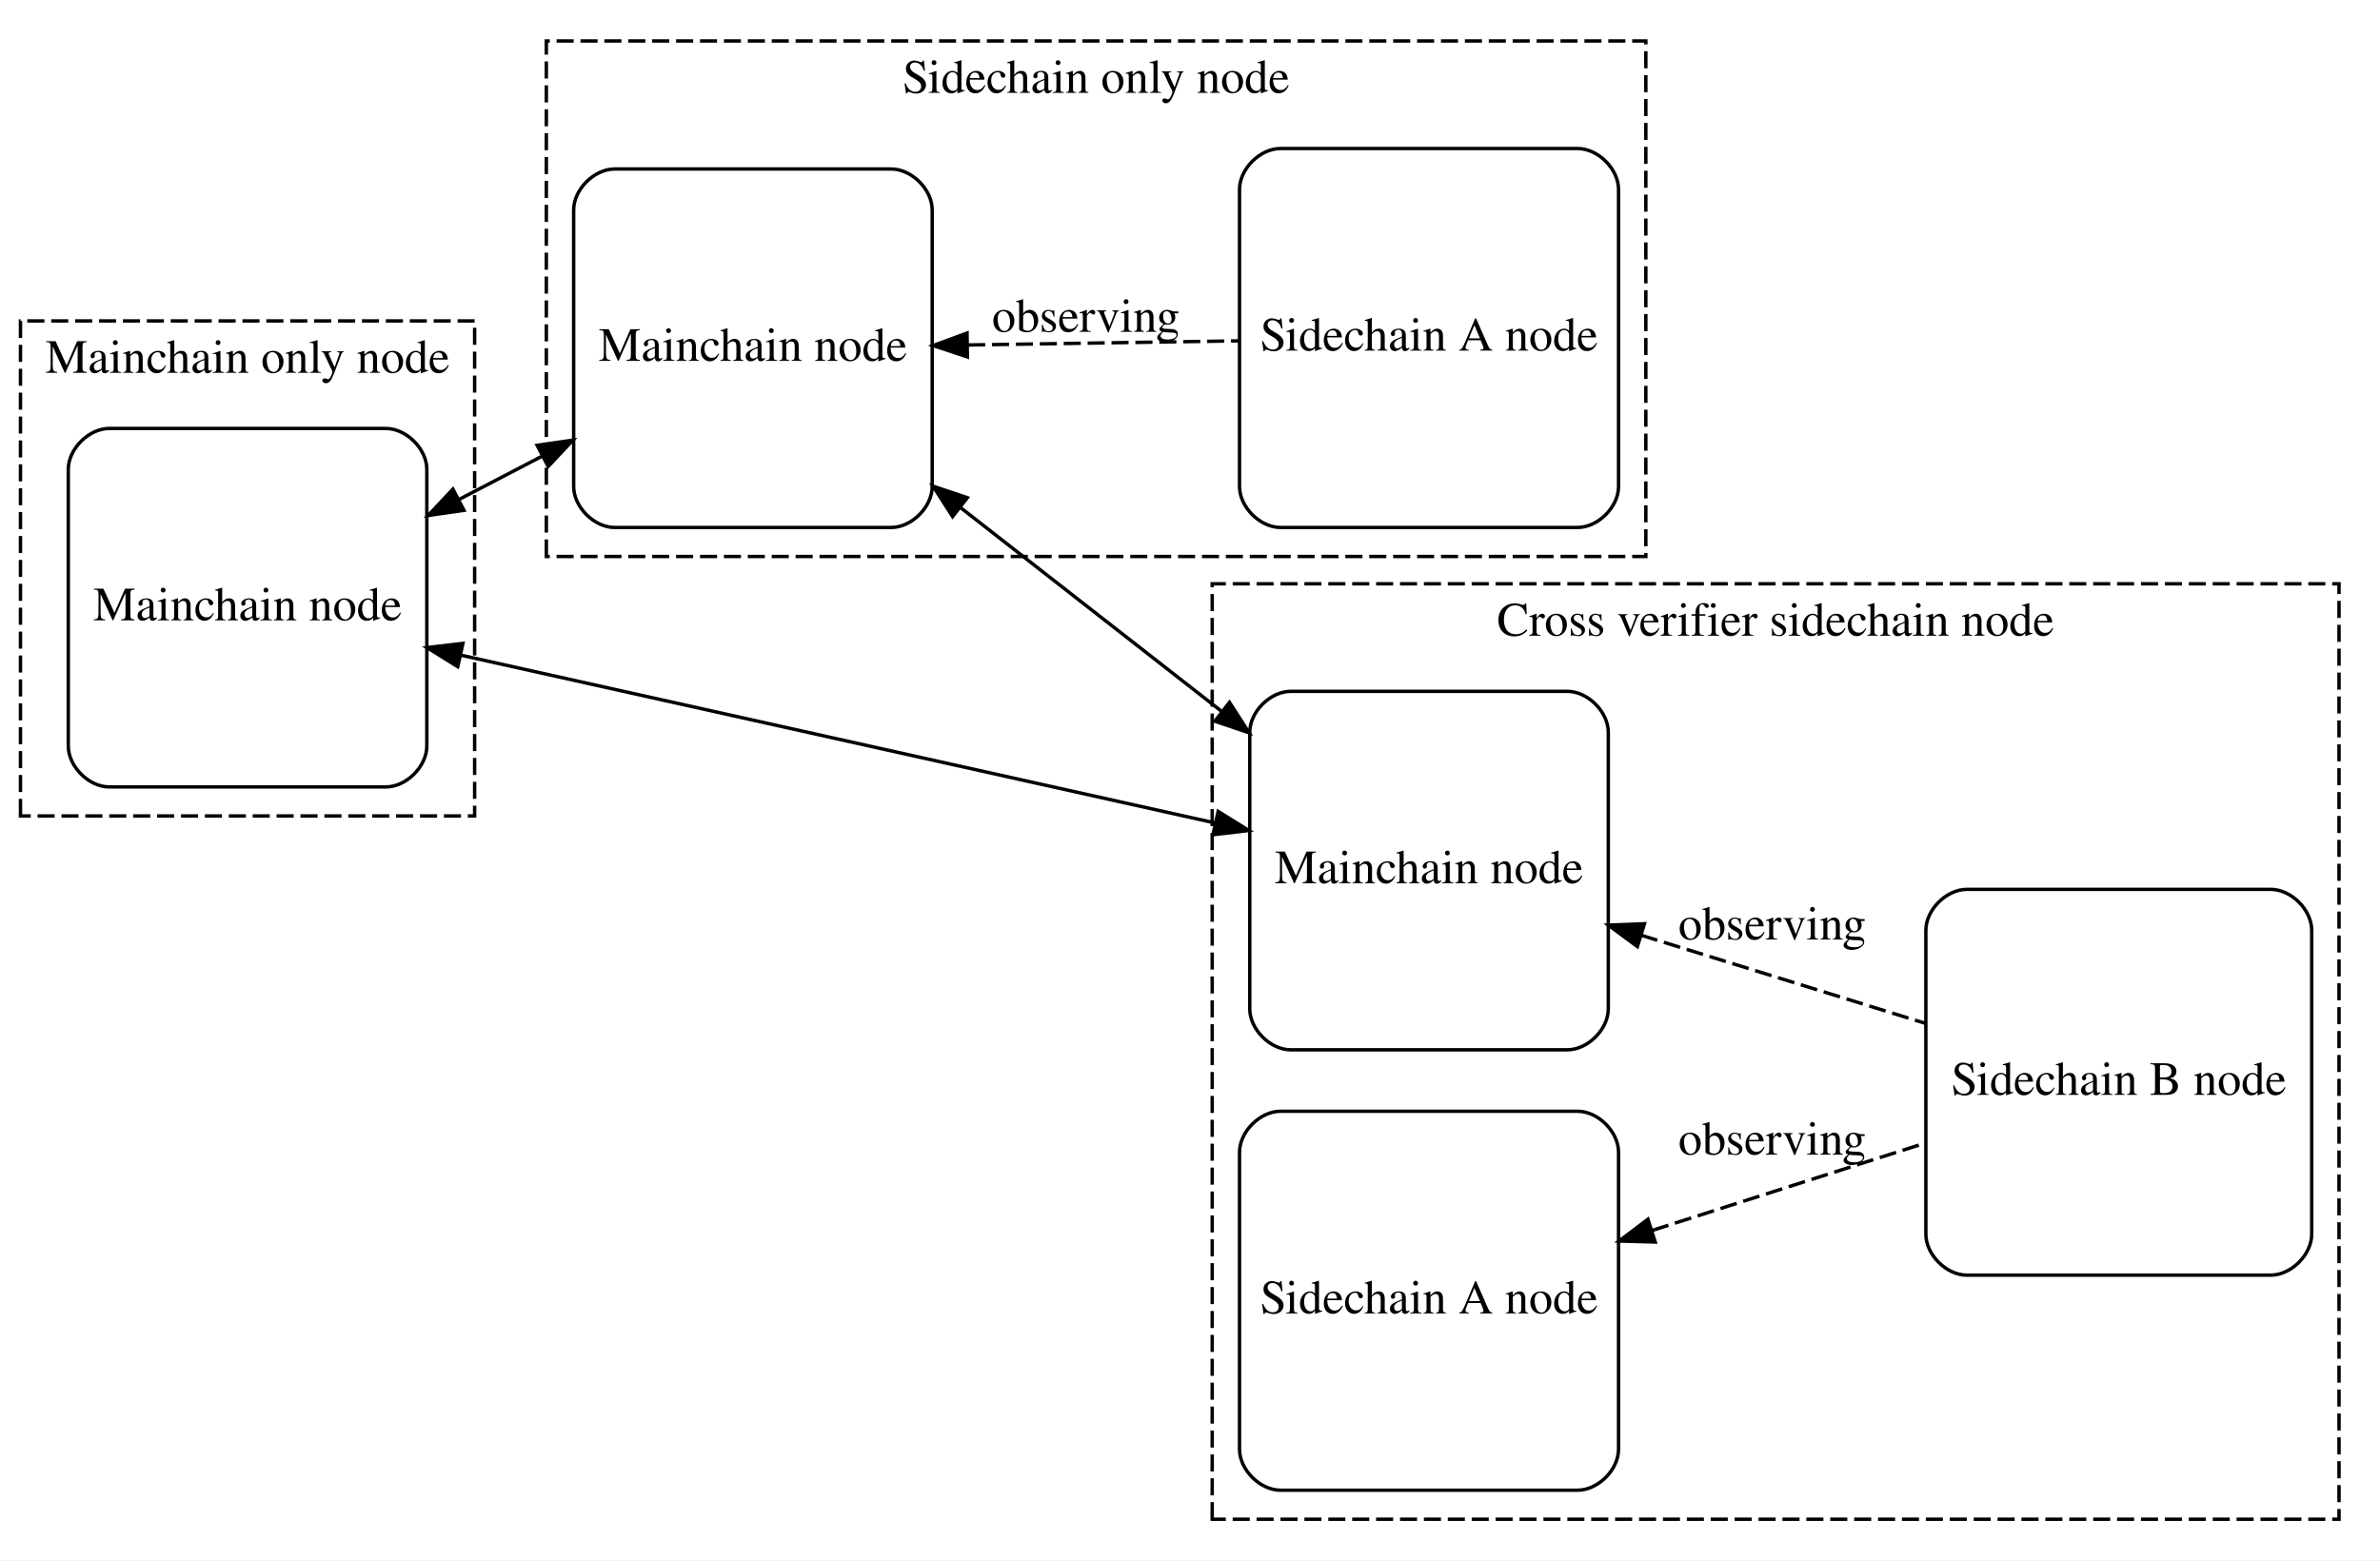
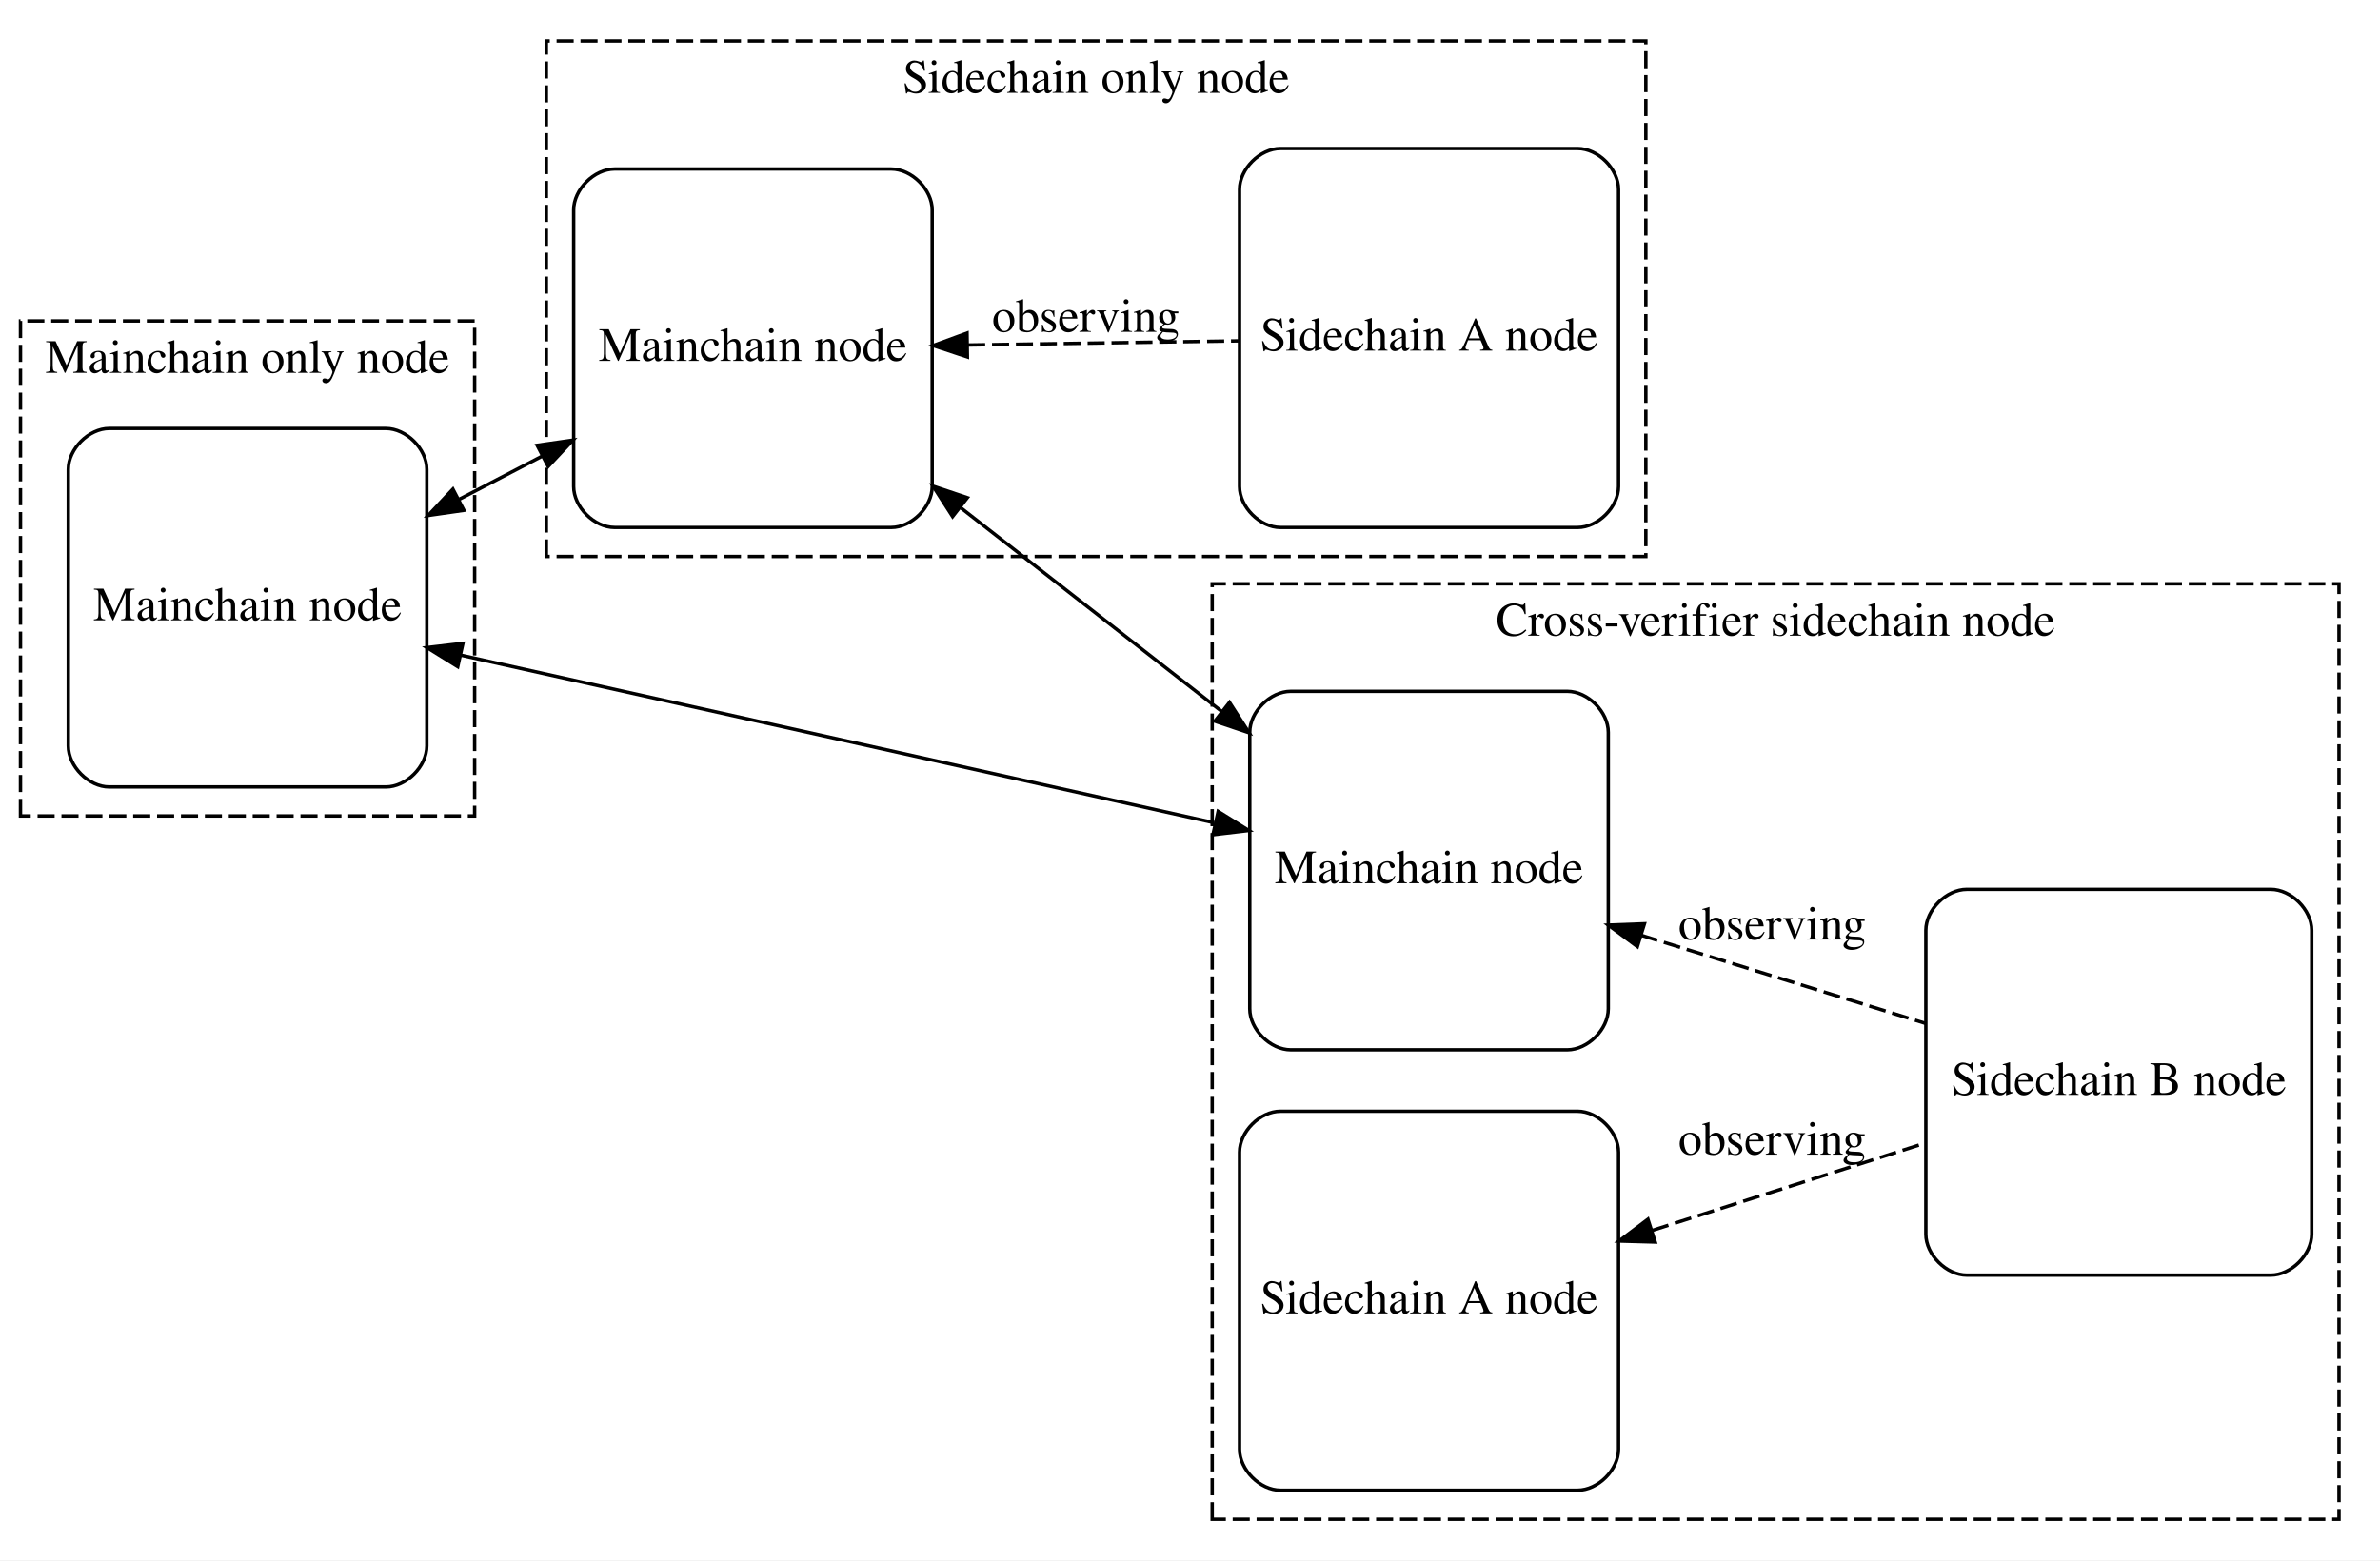
<svg xmlns="http://www.w3.org/2000/svg" width="697pt" height="457pt" viewBox="0.00 0.00 697.00 457.00">
  <g id="graph0" class="graph" transform="scale(1 1) rotate(0) translate(4 453)">
    <polygon fill="white" stroke="none" points="-4,4 -4,-453 693,-453 693,4 -4,4" />
    <g id="clust1" class="cluster">
      <polygon fill="none" stroke="black" stroke-dasharray="5,2" points="2,-214 2,-359 135,-359 135,-214 2,-214" />
      <text text-anchor="middle" x="68.5" y="-343.8" font-family="Times,serif" font-size="14.00">Mainchain only node</text>
    </g>
    <g id="clust2" class="cluster">
      <polygon fill="none" stroke="black" stroke-dasharray="5,2" points="156,-290 156,-441 478,-441 478,-290 156,-290" />
      <text text-anchor="middle" x="317" y="-425.8" font-family="Times,serif" font-size="14.00">Sidechain only node</text>
    </g>
    <g id="clust3" class="cluster">
      <polygon fill="none" stroke="black" stroke-dasharray="5,2" points="351,-8 351,-282 681,-282 681,-8 351,-8" />
-       <text text-anchor="middle" x="516" y="-266.8" font-family="Times,serif" font-size="14.00">Cross verifier sidechain node</text>
+       <text text-anchor="middle" x="516" y="-266.8" font-family="Times,serif" font-size="14.00">Cross-verifier sidechain node</text>
    </g>
    <g id="node1" class="node">
      <path fill="none" stroke="black" d="M109,-327.5C109,-327.5 28,-327.5 28,-327.5 22,-327.5 16,-321.5 16,-315.5 16,-315.5 16,-234.5 16,-234.5 16,-228.5 22,-222.5 28,-222.5 28,-222.5 109,-222.5 109,-222.5 115,-222.5 121,-228.5 121,-234.5 121,-234.5 121,-315.5 121,-315.5 121,-321.5 115,-327.5 109,-327.5" />
      <text text-anchor="middle" x="68.5" y="-271.3" font-family="Times,serif" font-size="14.00">Mainchain node</text>
    </g>
    <g id="node2" class="node">
      <path fill="none" stroke="black" d="M257,-403.5C257,-403.5 176,-403.5 176,-403.5 170,-403.5 164,-397.5 164,-391.5 164,-391.5 164,-310.5 164,-310.5 164,-304.5 170,-298.5 176,-298.5 176,-298.5 257,-298.5 257,-298.5 263,-298.5 269,-304.5 269,-310.5 269,-310.5 269,-391.5 269,-391.5 269,-397.5 263,-403.5 257,-403.5" />
      <text text-anchor="middle" x="216.5" y="-347.3" font-family="Times,serif" font-size="14.00">Mainchain node</text>
    </g>
    <g id="edge4" class="edge">
      <path fill="none" stroke="black" d="M130.56,-306.78C138.58,-310.96 146.81,-315.24 154.83,-319.42" />
      <polygon fill="black" stroke="black" points="131.87,-303.52 121.39,-302.01 128.64,-309.73 131.87,-303.52" />
      <polygon fill="black" stroke="black" points="153.3,-322.57 163.78,-324.08 156.53,-316.36 153.3,-322.57" />
    </g>
    <g id="node3" class="node">
      <path fill="none" stroke="black" d="M458,-409.5C458,-409.5 371,-409.5 371,-409.5 365,-409.5 359,-403.5 359,-397.5 359,-397.5 359,-310.5 359,-310.5 359,-304.5 365,-298.5 371,-298.5 371,-298.5 458,-298.5 458,-298.5 464,-298.5 470,-304.5 470,-310.5 470,-310.5 470,-397.5 470,-397.5 470,-403.5 464,-409.5 458,-409.5" />
      <text text-anchor="middle" x="414.5" y="-350.3" font-family="Times,serif" font-size="14.00">Sidechain A node</text>
    </g>
    <g id="edge1" class="edge">
      <path fill="none" stroke="black" stroke-dasharray="5,2" d="M279.52,-351.95C304.94,-352.34 334.1,-352.78 358.71,-353.16" />
      <polygon fill="black" stroke="black" points="279.31,-348.45 269.25,-351.79 279.2,-355.44 279.31,-348.45" />
      <text text-anchor="middle" x="314" y="-355.8" font-family="Times,serif" font-size="14.00">observing</text>
    </g>
    <g id="node4" class="node">
      <path fill="none" stroke="black" d="M455,-250.5C455,-250.5 374,-250.5 374,-250.5 368,-250.5 362,-244.5 362,-238.5 362,-238.5 362,-157.5 362,-157.5 362,-151.5 368,-145.5 374,-145.5 374,-145.5 455,-145.5 455,-145.5 461,-145.5 467,-151.5 467,-157.5 467,-157.5 467,-238.5 467,-238.5 467,-244.5 461,-250.5 455,-250.5" />
      <text text-anchor="middle" x="414.5" y="-194.3" font-family="Times,serif" font-size="14.00">Mainchain node</text>
    </g>
    <g id="edge5" class="edge">
      <path fill="none" stroke="black" d="M277.46,-304.19C301.67,-285.29 329.55,-263.53 353.74,-244.65" />
      <polygon fill="black" stroke="black" points="274.98,-301.69 269.25,-310.6 279.29,-307.21 274.98,-301.69" />
      <polygon fill="black" stroke="black" points="356.07,-247.27 361.8,-238.36 351.76,-241.75 356.07,-247.27" />
    </g>
    <g id="edge6" class="edge">
      <path fill="none" stroke="black" d="M351.6,-212C288.96,-225.94 193.37,-247.21 130.9,-261.11" />
      <polygon fill="black" stroke="black" points="352.74,-215.33 361.74,-209.74 351.22,-208.5 352.74,-215.33" />
      <polygon fill="black" stroke="black" points="130.05,-257.72 121.05,-263.31 131.57,-264.55 130.05,-257.72" />
    </g>
    <g id="node6" class="node">
      <path fill="none" stroke="black" d="M661,-192.5C661,-192.5 572,-192.5 572,-192.5 566,-192.5 560,-186.5 560,-180.5 560,-180.5 560,-91.5 560,-91.5 560,-85.5 566,-79.5 572,-79.5 572,-79.5 661,-79.5 661,-79.5 667,-79.5 673,-85.5 673,-91.5 673,-91.5 673,-180.5 673,-180.5 673,-186.5 667,-192.5 661,-192.5" />
      <text text-anchor="middle" x="616.5" y="-132.3" font-family="Times,serif" font-size="14.00">Sidechain B node</text>
    </g>
    <g id="edge2" class="edge">
      <path fill="none" stroke="black" stroke-dasharray="5,2" d="M476.58,-179.07C503.14,-170.83 534.05,-161.25 559.96,-153.22" />
      <polygon fill="black" stroke="black" points="475.52,-175.73 467,-182.03 477.59,-182.42 475.52,-175.73" />
      <text text-anchor="middle" x="515" y="-177.8" font-family="Times,serif" font-size="14.00">observing</text>
    </g>
    <g id="node5" class="node">
      <path fill="none" stroke="black" d="M458,-127.5C458,-127.5 371,-127.5 371,-127.5 365,-127.5 359,-121.5 359,-115.5 359,-115.5 359,-28.5 359,-28.5 359,-22.5 365,-16.5 371,-16.5 371,-16.5 458,-16.5 458,-16.5 464,-16.5 470,-22.5 470,-28.5 470,-28.5 470,-115.5 470,-115.5 470,-121.5 464,-127.5 458,-127.5" />
      <text text-anchor="middle" x="414.5" y="-68.3" font-family="Times,serif" font-size="14.00">Sidechain A node</text>
    </g>
    <g id="edge3" class="edge">
      <path fill="none" stroke="black" stroke-dasharray="5,2" d="M479.84,-92.59C505.62,-100.84 535.03,-110.25 559.87,-118.2" />
      <polygon fill="black" stroke="black" points="480.74,-89.2 470.15,-89.49 478.61,-95.87 480.74,-89.2" />
      <text text-anchor="middle" x="515" y="-114.8" font-family="Times,serif" font-size="14.00">observing</text>
    </g>
  </g>
</svg>
